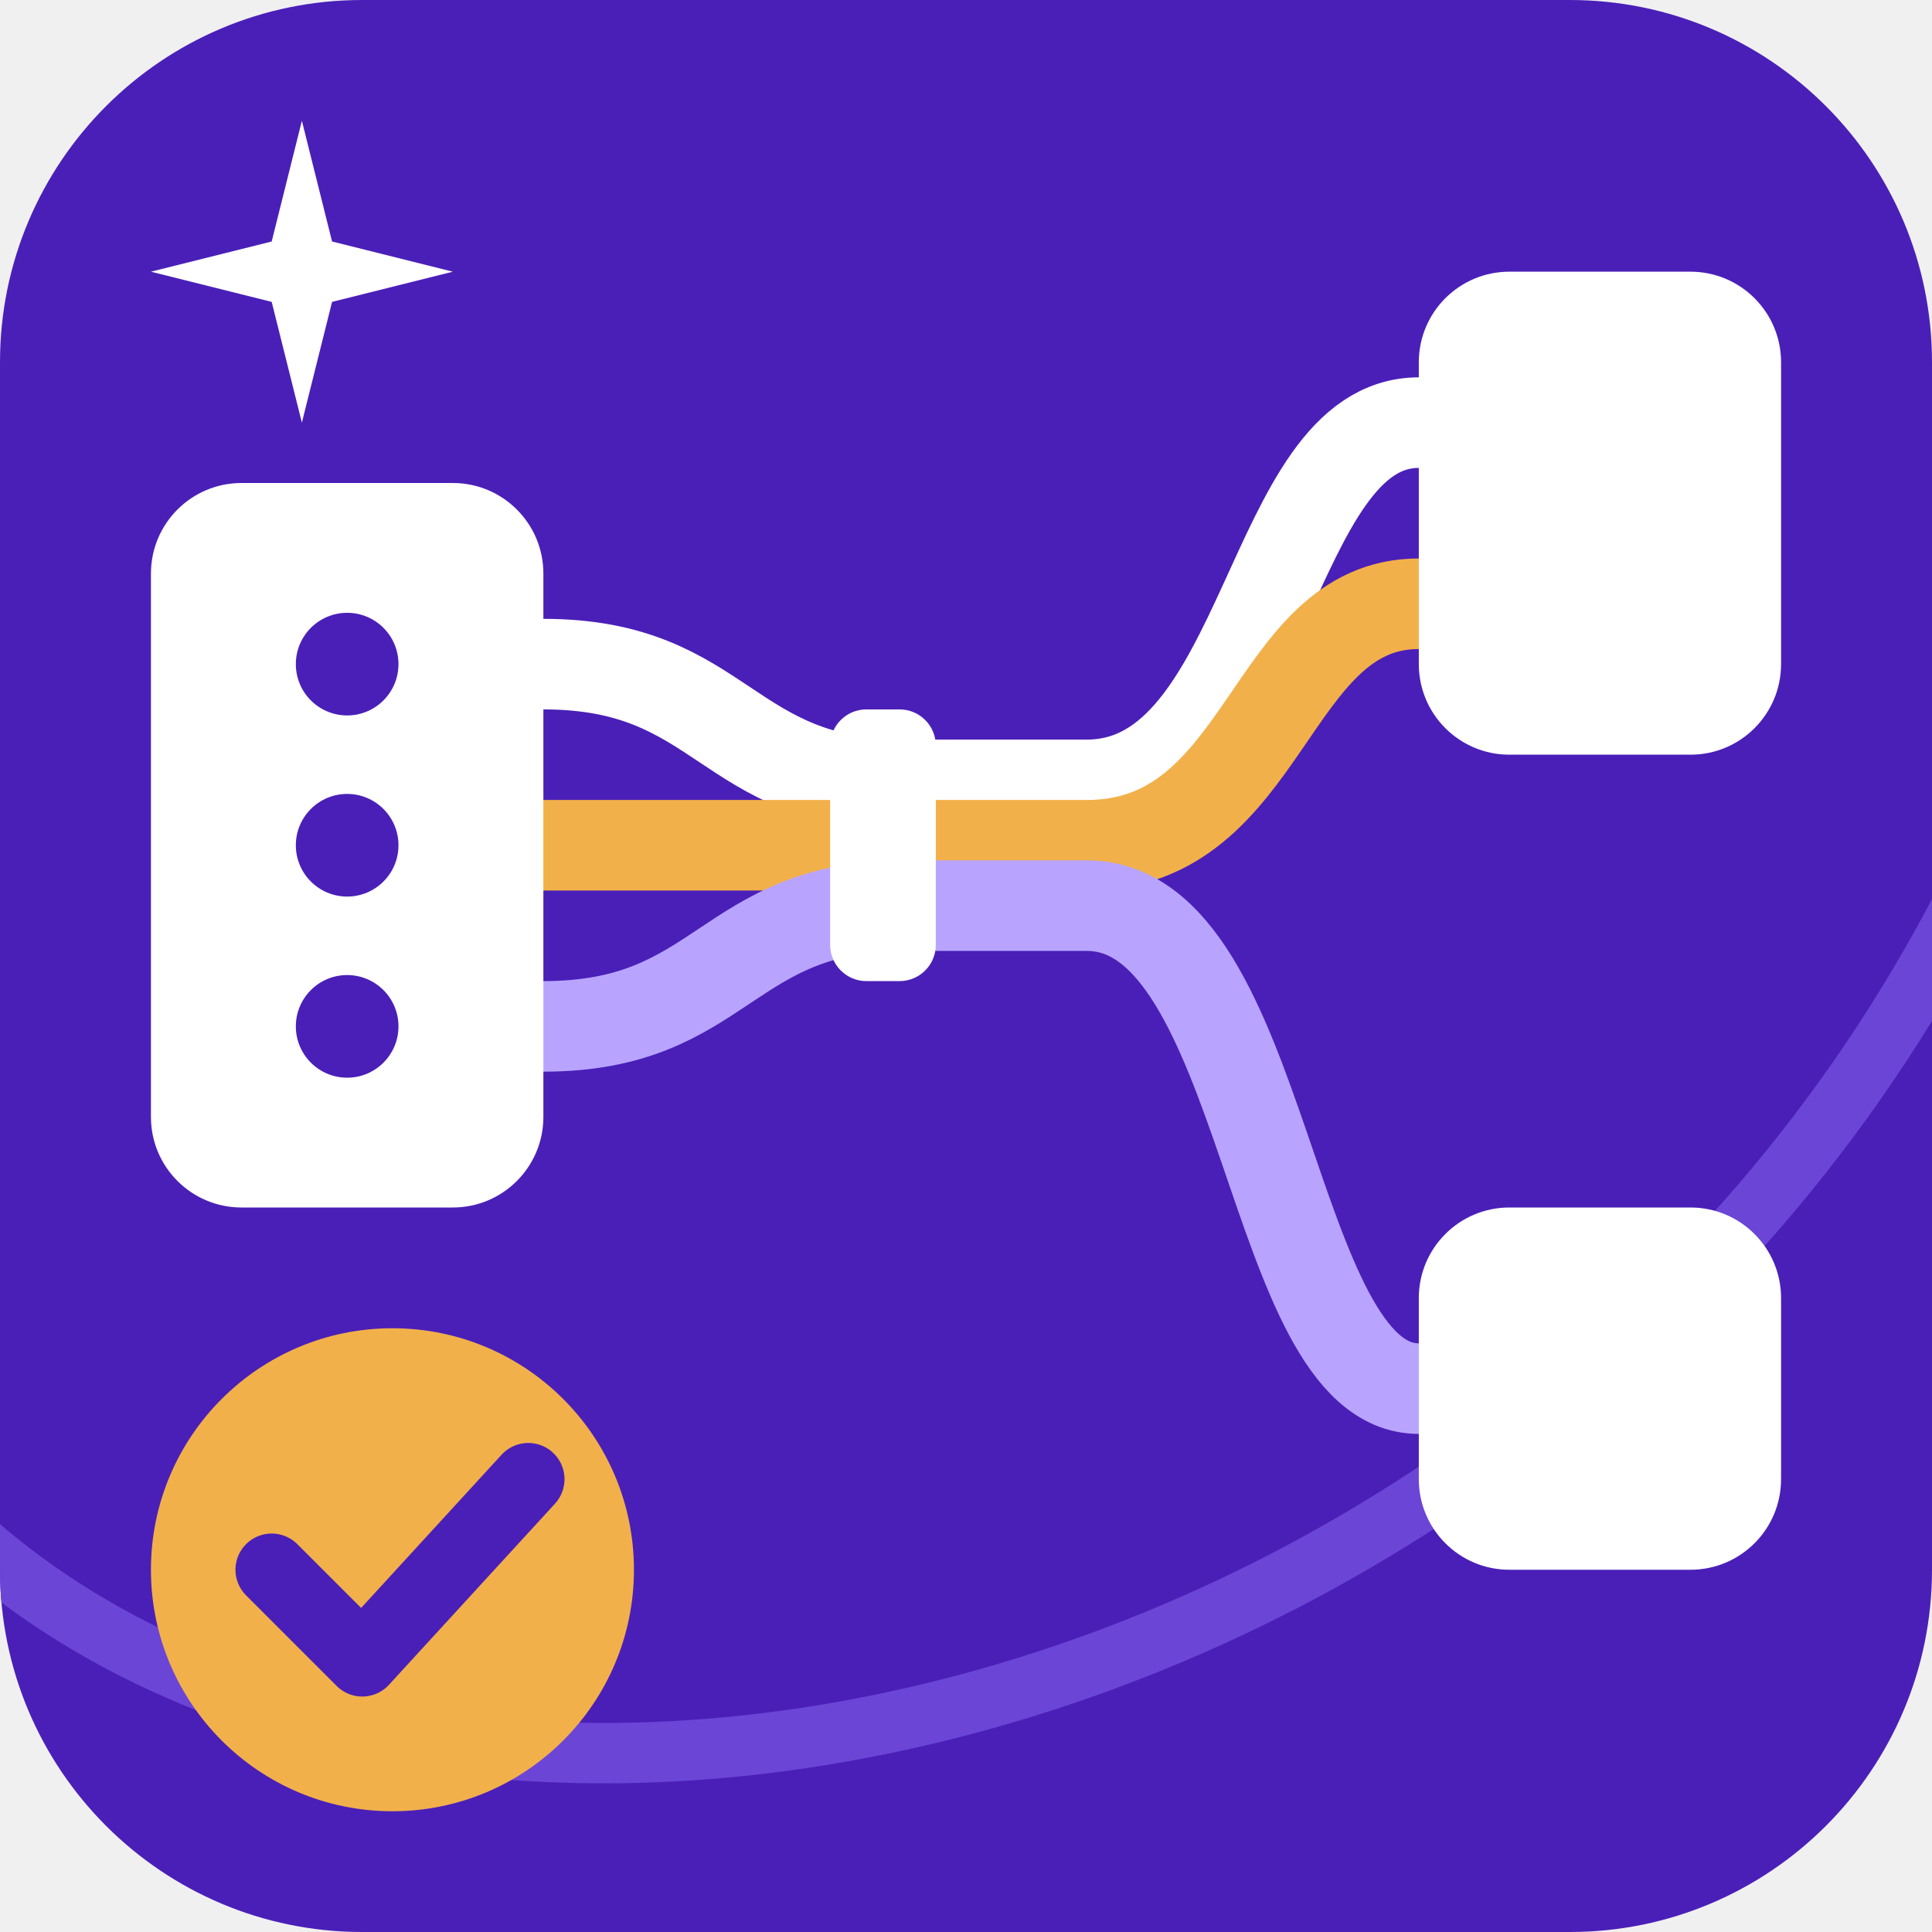
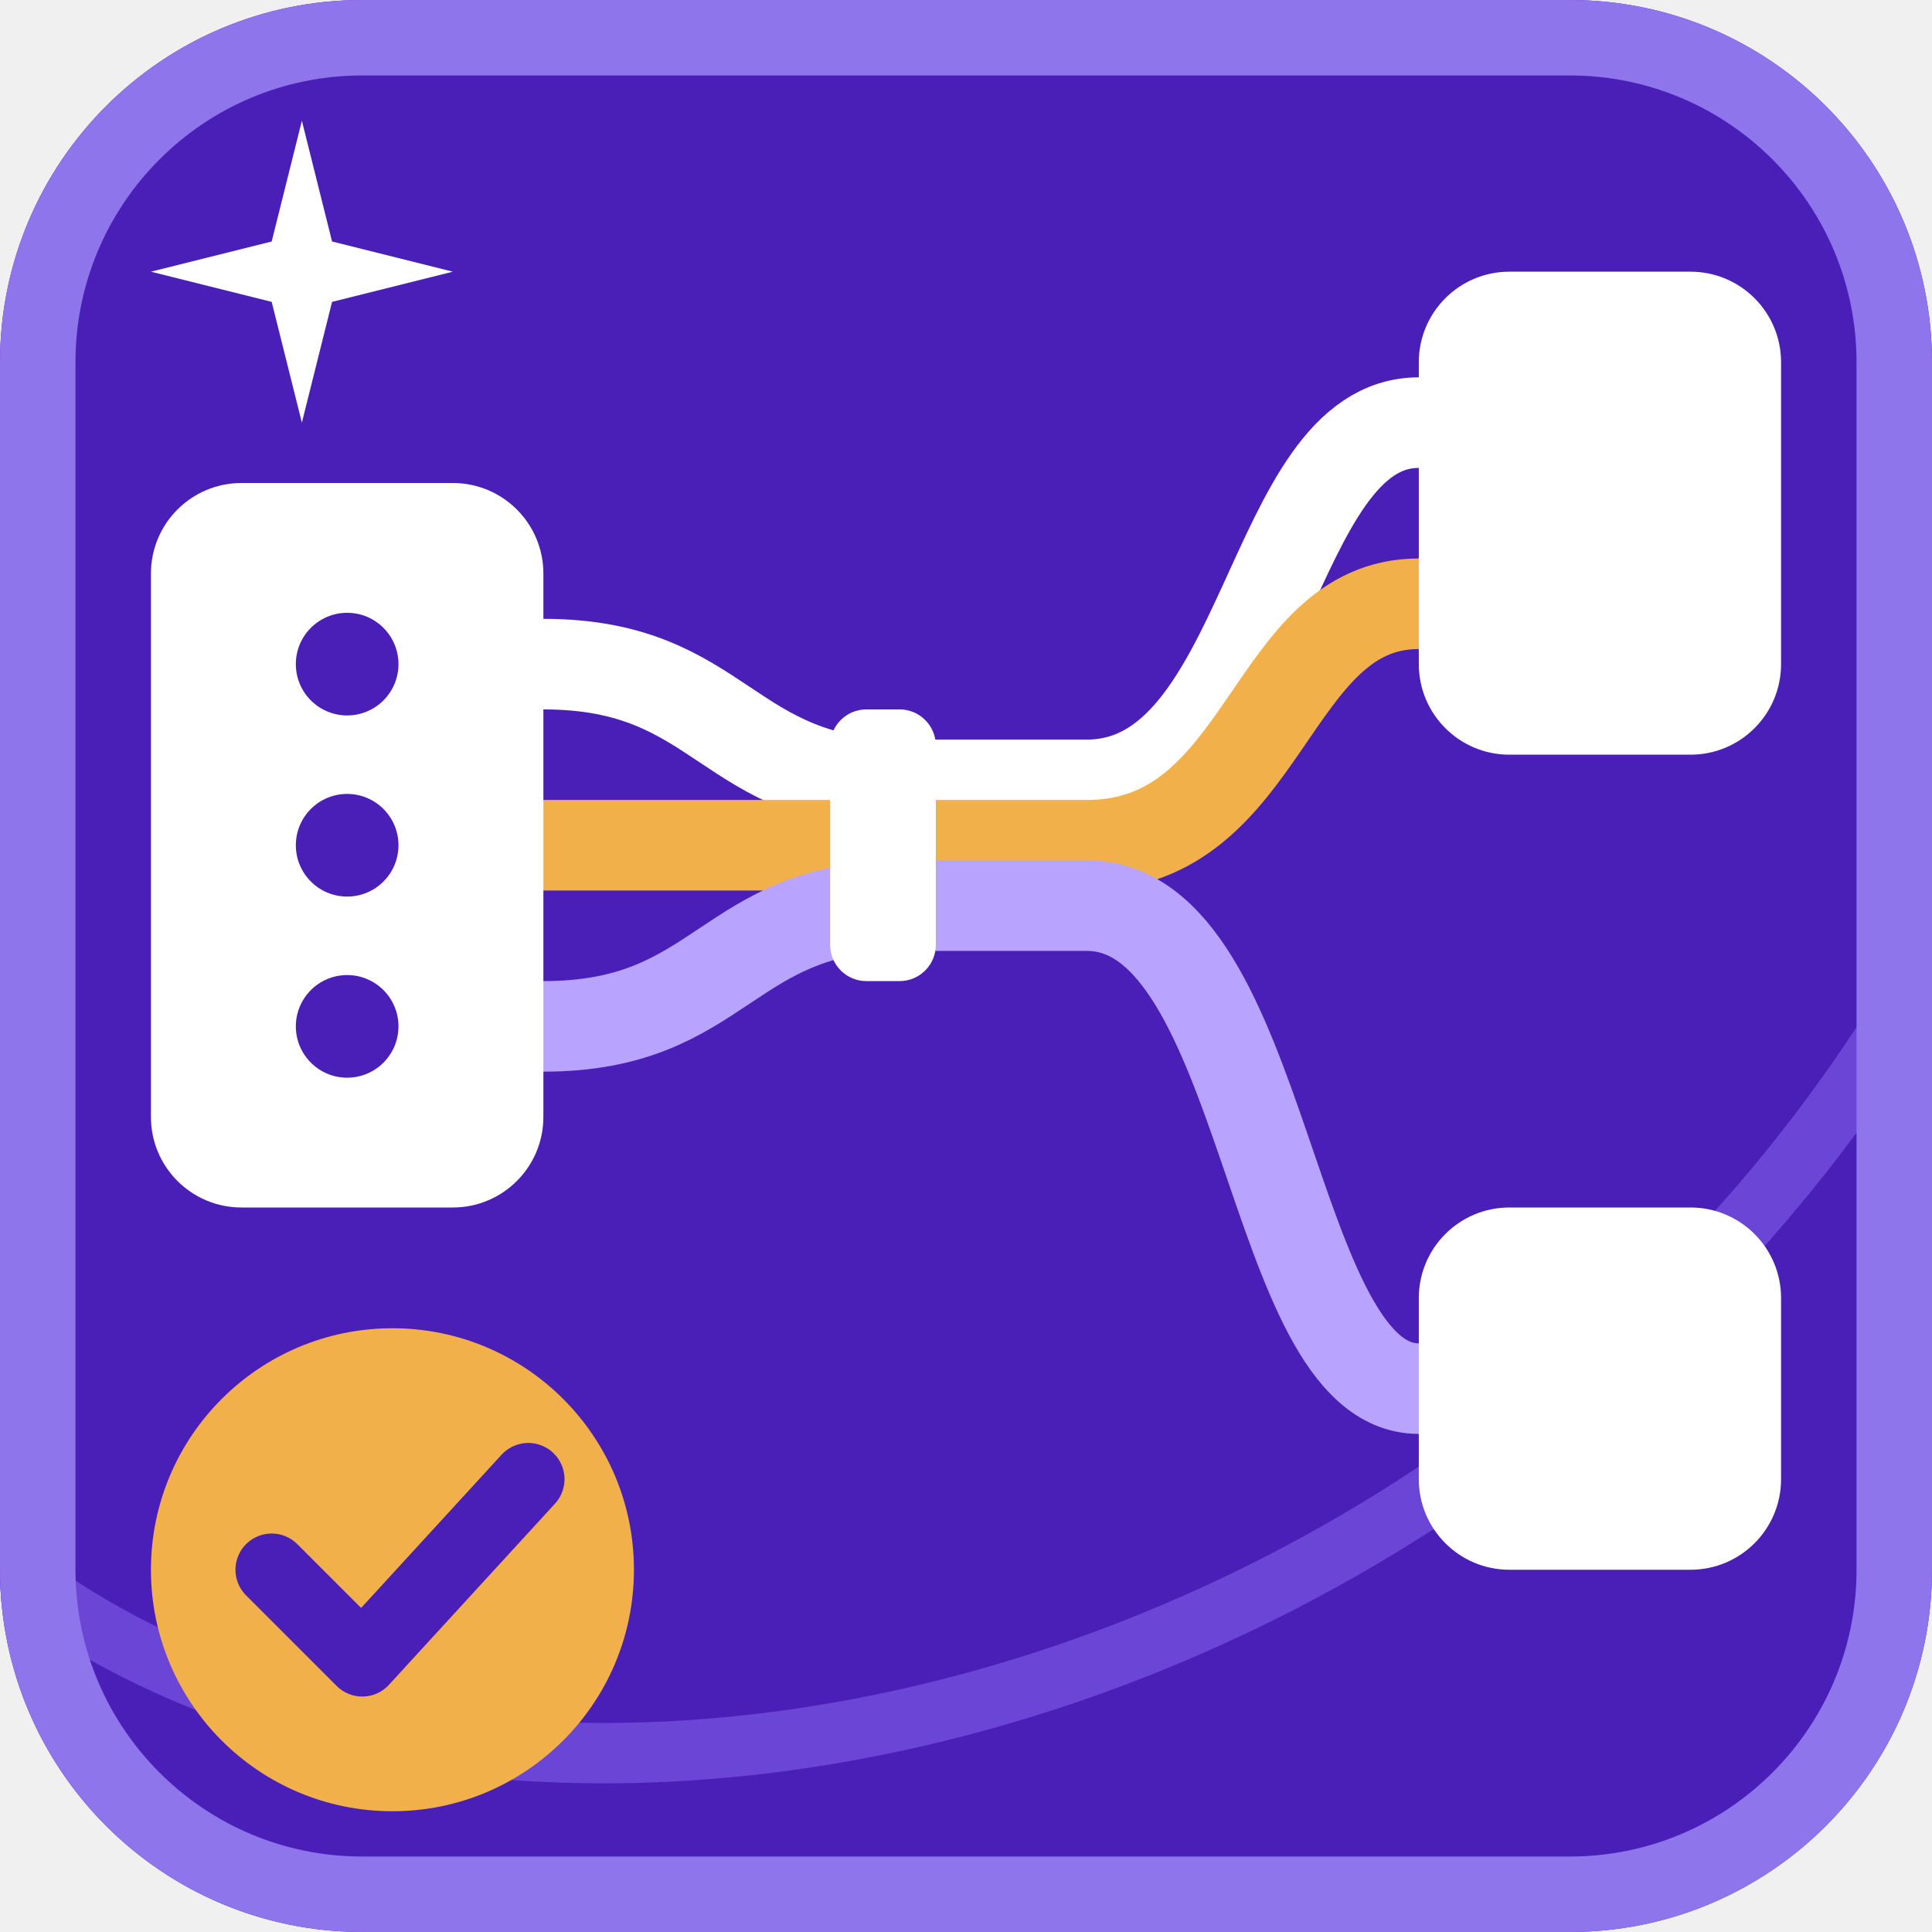
<svg xmlns="http://www.w3.org/2000/svg" viewBox="0 0 64 64" width="256" height="256" role="img" aria-labelledby="t">
  <clipPath id="tile">
    <rect width="64" height="64" rx="12" />
  </clipPath>
  <rect width="64" height="64" rx="12" fill="#4a1fb8" />
  <path clip-path="url(#tile)" d="M-2 50 C14 66 52 58 66 28" fill="none" stroke="#6b45d6" stroke-width="2" />
+   <rect x="1.25" y="1.25" width="61.5" height="61.5" rx="10.75" fill="none" stroke="#8f75ec" stroke-width="2.5" />
  <path d="M10 4 L11 8 L15 9 L11 10 L10 14 L9 10 L5 9 L9 8 Z" fill="#fff" />
  <g fill="none" stroke-linecap="round" stroke-width="3">
    <path d="M18 22 C24 22 24 26 30 26 L36 26 C42 26 42 14 47 14" stroke="#fff" />
    <path d="M18 28 L36 28 C42 28 42 20 47 20" stroke="#f2b04a" />
    <path d="M18 34 C24 34 24 30 30 30 L36 30 C42 30 42 46 47 46" stroke="#b8a4ff" />
  </g>
  <rect x="27.5" y="23.5" width="3.5" height="9" rx="1.2" fill="#fff" />
  <rect x="5" y="16" width="13" height="24" rx="3" fill="#fff" />
  <circle cx="11.5" cy="22" r="1.7" fill="#4a1fb8" />
  <circle cx="11.5" cy="28" r="1.7" fill="#4a1fb8" />
  <circle cx="11.5" cy="34" r="1.7" fill="#4a1fb8" />
  <rect x="47" y="9" width="12" height="16" rx="3" fill="#fff" />
  <rect x="47" y="40" width="12" height="12" rx="3" fill="#fff" />
  <circle cx="13" cy="52" r="8" fill="#f2b04a" />
  <path d="M9 52 L12 55 L17.5 49" fill="none" stroke="#4a1fb8" stroke-width="2.4" stroke-linecap="round" stroke-linejoin="round" />
</svg>
